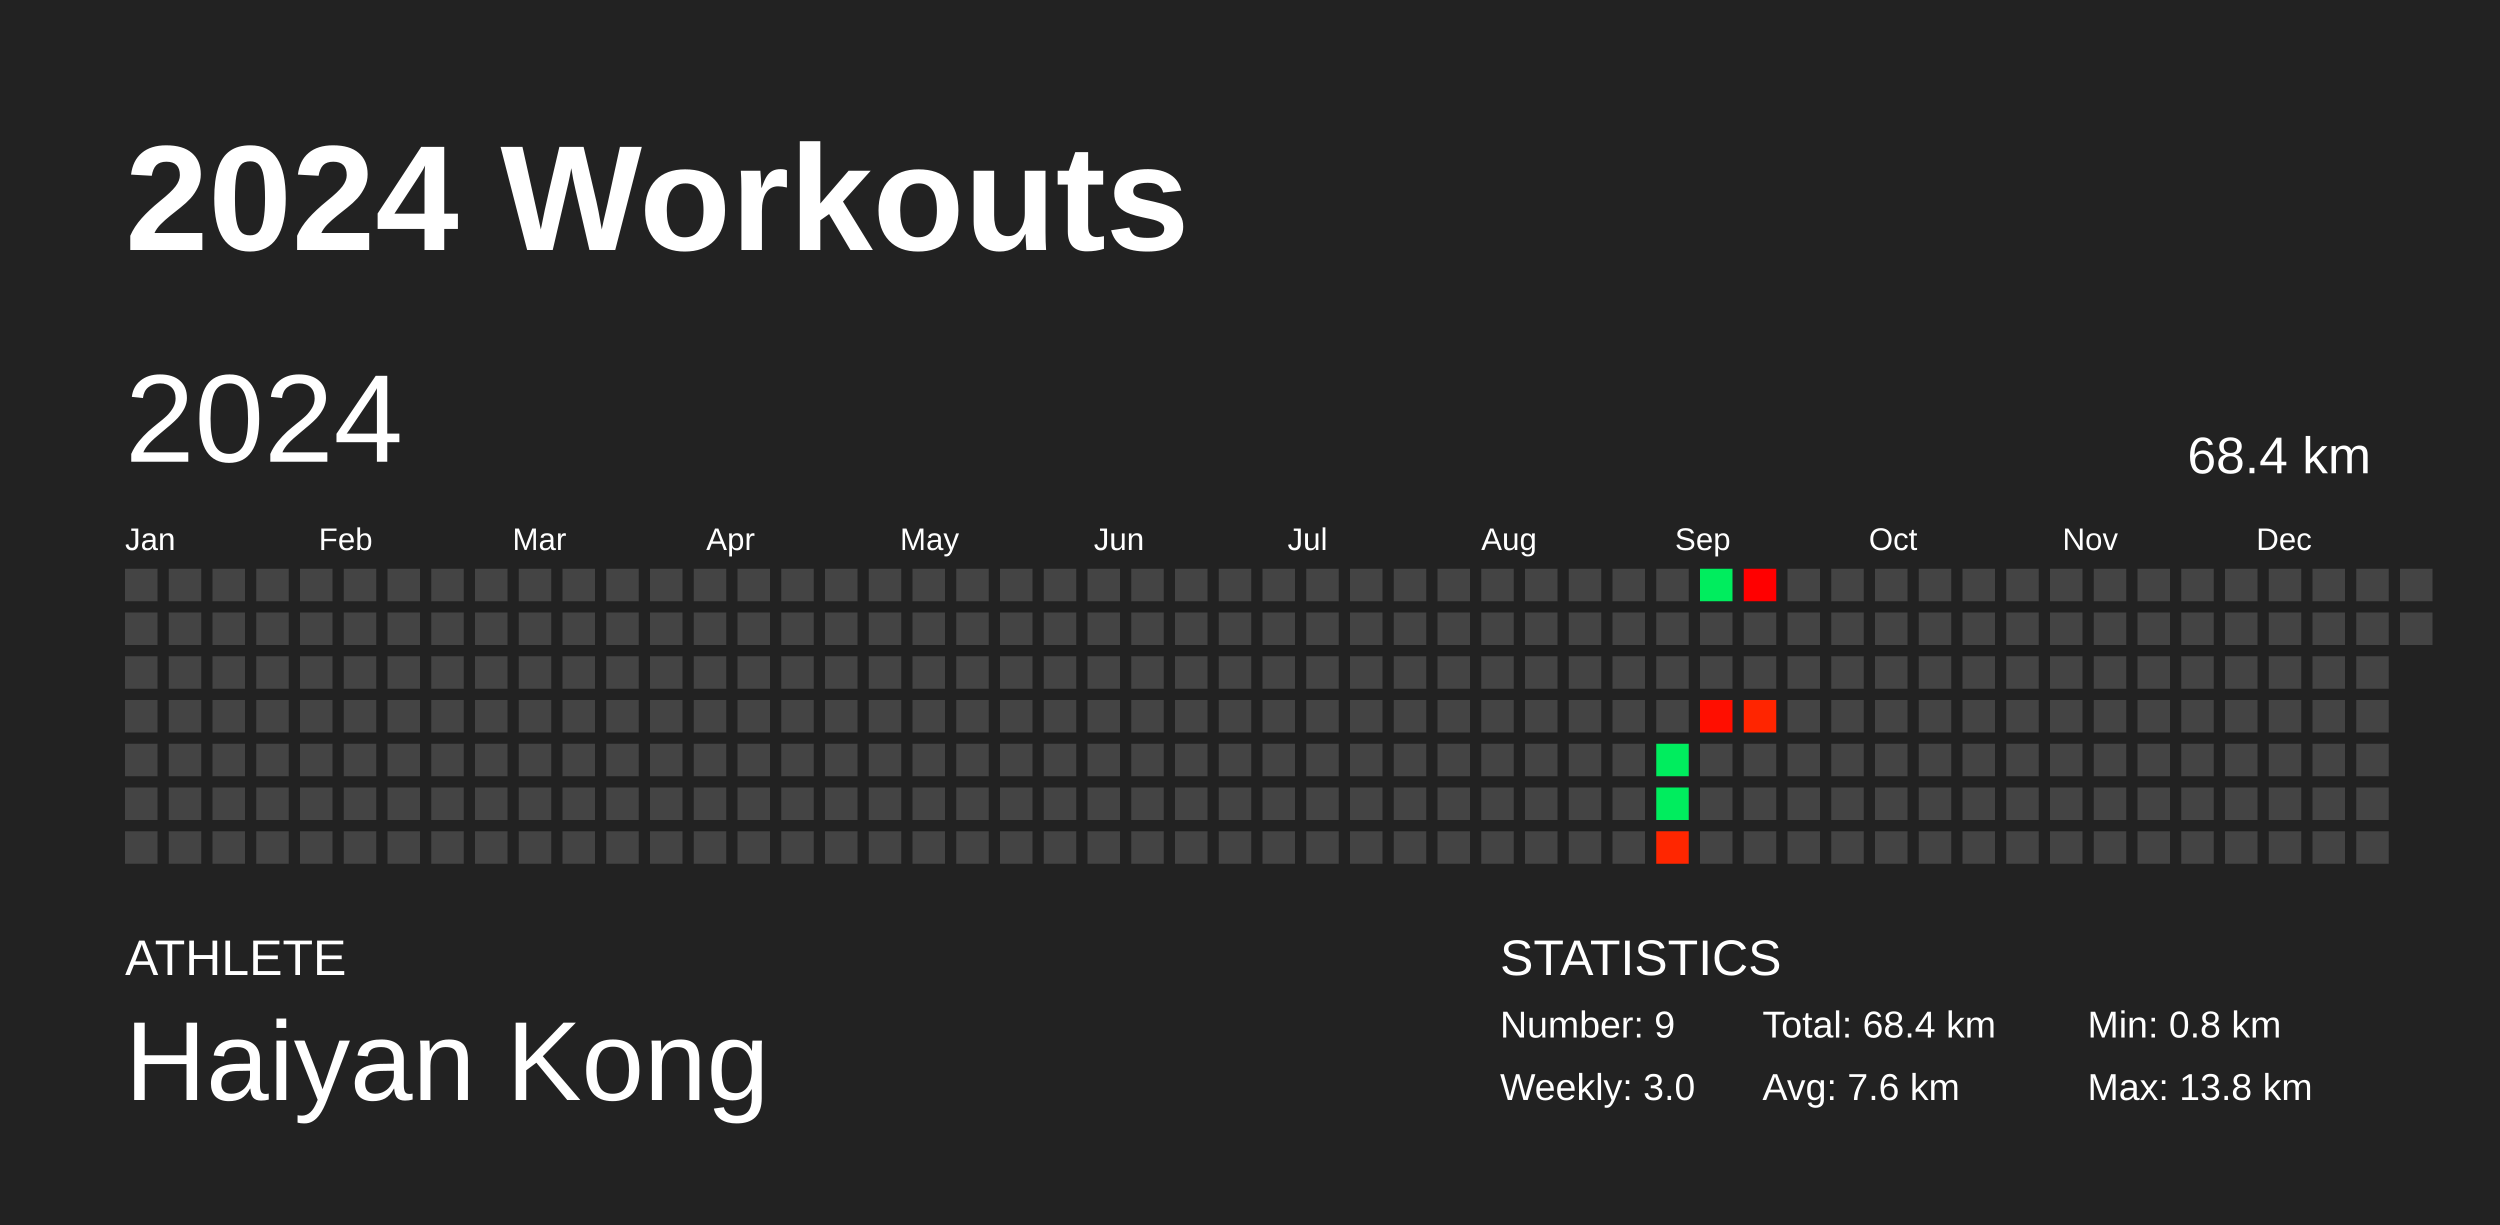
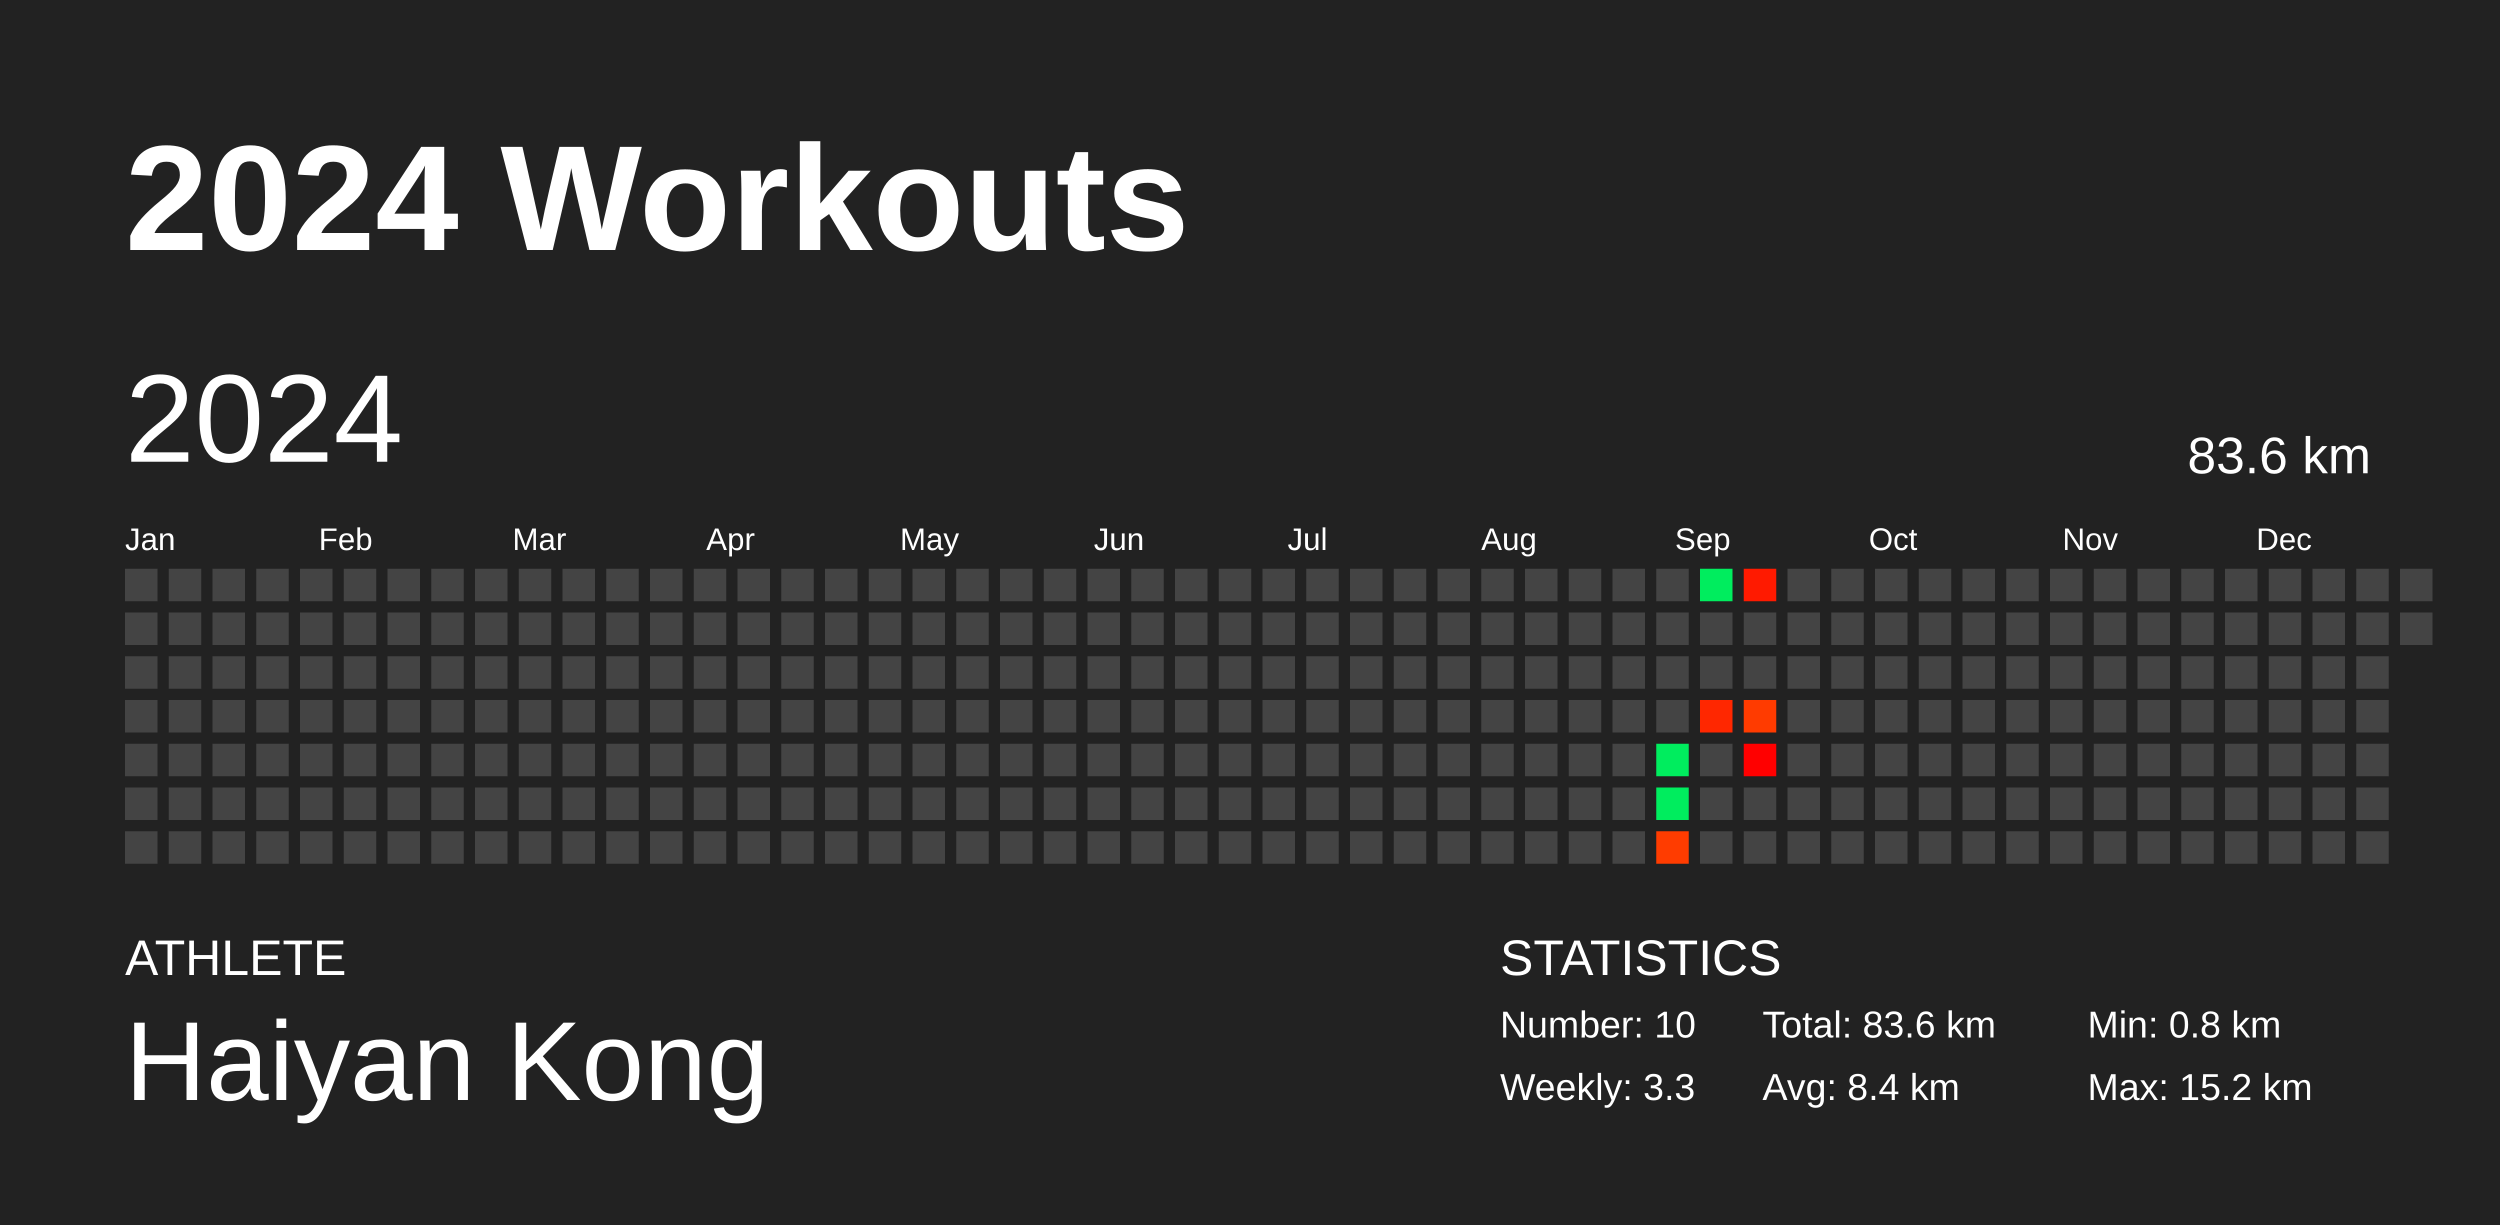
<svg xmlns="http://www.w3.org/2000/svg" baseProfile="full" height="98mm" version="1.1" viewBox="0,0,200,98" width="200mm">
  <defs />
  <rect fill="#222222" height="98" width="200" x="0" y="0" />
  <text fill="#FFFFFF" style="font-size:12px; font-family:Arial; font-weight:bold;" x="10" y="20">2024 Workouts</text>
  <text fill="#FFFFFF" style="font-size:4px; font-family:Arial" x="10" y="78">ATHLETE</text>
  <text fill="#FFFFFF" style="font-size:9px; font-family:Arial" x="10" y="88">Haiyan Kong</text>
  <text fill="#FFFFFF" style="font-size:4px; font-family:Arial" x="120" y="78">STATISTICS</text>
-   <text fill="#FFFFFF" style="font-size:3px; font-family:Arial" x="120" y="83">Number: 9</text>
-   <text fill="#FFFFFF" style="font-size:3px; font-family:Arial" x="120" y="88">Weekly: 3.0</text>
-   <text fill="#FFFFFF" style="font-size:3px; font-family:Arial" x="141" y="83">Total: 68.4 km</text>
-   <text fill="#FFFFFF" style="font-size:3px; font-family:Arial" x="141" y="88">Avg: 7.6 km</text>
+   <text fill="#FFFFFF" style="font-size:3px; font-family:Arial" x="120" y="83">Number: 10</text>
+   <text fill="#FFFFFF" style="font-size:3px; font-family:Arial" x="120" y="88">Weekly: 3.3</text>
+   <text fill="#FFFFFF" style="font-size:3px; font-family:Arial" x="141" y="83">Total: 83.6 km</text>
+   <text fill="#FFFFFF" style="font-size:3px; font-family:Arial" x="141" y="88">Avg: 8.4 km</text>
  <text fill="#FFFFFF" style="font-size:3px; font-family:Arial" x="167" y="83">Min: 0.8 km</text>
-   <text fill="#FFFFFF" style="font-size:3px; font-family:Arial" x="167" y="88">Max: 13.8 km</text>
+   <text fill="#FFFFFF" style="font-size:3px; font-family:Arial" x="167" y="88">Max: 15.2 km</text>
  <text dominant-baseline="hanging" fill="#FFFFFF" style="font-size:10.0px; font-family:Arial;" x="10" y="30">2024</text>
-   <text dominant-baseline="hanging" fill="#FFFFFF" style="font-size:4.125px; font-family:Arial;" x="175" y="35">68.4 km</text>
+   <text dominant-baseline="hanging" fill="#FFFFFF" style="font-size:4.125px; font-family:Arial;" x="175" y="35">83.6 km</text>
  <text fill="#FFFFFF" style="font-size:2.5px; font-family:Arial" x="10.0" y="44">Jan</text>
  <text fill="#FFFFFF" style="font-size:2.5px; font-family:Arial" x="25.5" y="44">Feb</text>
  <text fill="#FFFFFF" style="font-size:2.5px; font-family:Arial" x="41.0" y="44">Mar</text>
  <text fill="#FFFFFF" style="font-size:2.5px; font-family:Arial" x="56.5" y="44">Apr</text>
  <text fill="#FFFFFF" style="font-size:2.5px; font-family:Arial" x="72.0" y="44">May</text>
  <text fill="#FFFFFF" style="font-size:2.5px; font-family:Arial" x="87.5" y="44">Jun</text>
  <text fill="#FFFFFF" style="font-size:2.5px; font-family:Arial" x="103.0" y="44">Jul</text>
  <text fill="#FFFFFF" style="font-size:2.5px; font-family:Arial" x="118.5" y="44">Aug</text>
  <text fill="#FFFFFF" style="font-size:2.5px; font-family:Arial" x="134.0" y="44">Sep</text>
  <text fill="#FFFFFF" style="font-size:2.5px; font-family:Arial" x="149.5" y="44">Oct</text>
  <text fill="#FFFFFF" style="font-size:2.5px; font-family:Arial" x="165.0" y="44">Nov</text>
  <text fill="#FFFFFF" style="font-size:2.5px; font-family:Arial" x="180.5" y="44">Dec</text>
  <rect fill="#444444" height="2.6" width="2.6" x="10.0" y="45.5" />
  <rect fill="#444444" height="2.6" width="2.6" x="10.0" y="49.0" />
  <rect fill="#444444" height="2.6" width="2.6" x="10.0" y="52.5" />
  <rect fill="#444444" height="2.6" width="2.6" x="10.0" y="56.0" />
  <rect fill="#444444" height="2.6" width="2.6" x="10.0" y="59.5" />
  <rect fill="#444444" height="2.6" width="2.6" x="10.0" y="63.0" />
  <rect fill="#444444" height="2.6" width="2.6" x="10.0" y="66.5" />
  <rect fill="#444444" height="2.6" width="2.6" x="13.5" y="45.5" />
  <rect fill="#444444" height="2.6" width="2.6" x="13.5" y="49.0" />
  <rect fill="#444444" height="2.6" width="2.6" x="13.5" y="52.5" />
  <rect fill="#444444" height="2.6" width="2.6" x="13.5" y="56.0" />
  <rect fill="#444444" height="2.6" width="2.6" x="13.5" y="59.5" />
  <rect fill="#444444" height="2.6" width="2.6" x="13.5" y="63.0" />
  <rect fill="#444444" height="2.6" width="2.6" x="13.5" y="66.5" />
  <rect fill="#444444" height="2.6" width="2.6" x="17.0" y="45.5" />
  <rect fill="#444444" height="2.6" width="2.6" x="17.0" y="49.0" />
  <rect fill="#444444" height="2.6" width="2.6" x="17.0" y="52.5" />
  <rect fill="#444444" height="2.6" width="2.6" x="17.0" y="56.0" />
  <rect fill="#444444" height="2.6" width="2.6" x="17.0" y="59.5" />
  <rect fill="#444444" height="2.6" width="2.6" x="17.0" y="63.0" />
  <rect fill="#444444" height="2.6" width="2.6" x="17.0" y="66.5" />
  <rect fill="#444444" height="2.6" width="2.6" x="20.5" y="45.5" />
  <rect fill="#444444" height="2.6" width="2.6" x="20.5" y="49.0" />
  <rect fill="#444444" height="2.6" width="2.6" x="20.5" y="52.5" />
  <rect fill="#444444" height="2.6" width="2.6" x="20.5" y="56.0" />
  <rect fill="#444444" height="2.6" width="2.6" x="20.5" y="59.5" />
  <rect fill="#444444" height="2.6" width="2.6" x="20.5" y="63.0" />
  <rect fill="#444444" height="2.6" width="2.6" x="20.5" y="66.5" />
  <rect fill="#444444" height="2.6" width="2.6" x="24.0" y="45.5" />
  <rect fill="#444444" height="2.6" width="2.6" x="24.0" y="49.0" />
  <rect fill="#444444" height="2.6" width="2.6" x="24.0" y="52.5" />
  <rect fill="#444444" height="2.6" width="2.6" x="24.0" y="56.0" />
  <rect fill="#444444" height="2.6" width="2.6" x="24.0" y="59.5" />
  <rect fill="#444444" height="2.6" width="2.6" x="24.0" y="63.0" />
  <rect fill="#444444" height="2.6" width="2.6" x="24.0" y="66.5" />
  <rect fill="#444444" height="2.6" width="2.6" x="27.5" y="45.5" />
  <rect fill="#444444" height="2.6" width="2.6" x="27.5" y="49.0" />
  <rect fill="#444444" height="2.6" width="2.6" x="27.5" y="52.5" />
  <rect fill="#444444" height="2.6" width="2.6" x="27.5" y="56.0" />
  <rect fill="#444444" height="2.6" width="2.6" x="27.5" y="59.5" />
  <rect fill="#444444" height="2.6" width="2.6" x="27.5" y="63.0" />
  <rect fill="#444444" height="2.6" width="2.6" x="27.5" y="66.5" />
  <rect fill="#444444" height="2.6" width="2.6" x="31.0" y="45.5" />
  <rect fill="#444444" height="2.6" width="2.6" x="31.0" y="49.0" />
  <rect fill="#444444" height="2.6" width="2.6" x="31.0" y="52.5" />
  <rect fill="#444444" height="2.6" width="2.6" x="31.0" y="56.0" />
  <rect fill="#444444" height="2.6" width="2.6" x="31.0" y="59.5" />
  <rect fill="#444444" height="2.6" width="2.6" x="31.0" y="63.0" />
  <rect fill="#444444" height="2.6" width="2.6" x="31.0" y="66.5" />
  <rect fill="#444444" height="2.6" width="2.6" x="34.5" y="45.5" />
  <rect fill="#444444" height="2.6" width="2.6" x="34.5" y="49.0" />
  <rect fill="#444444" height="2.6" width="2.6" x="34.5" y="52.5" />
  <rect fill="#444444" height="2.6" width="2.6" x="34.5" y="56.0" />
  <rect fill="#444444" height="2.6" width="2.6" x="34.5" y="59.5" />
  <rect fill="#444444" height="2.6" width="2.6" x="34.5" y="63.0" />
  <rect fill="#444444" height="2.6" width="2.6" x="34.5" y="66.5" />
  <rect fill="#444444" height="2.6" width="2.6" x="38.0" y="45.5" />
  <rect fill="#444444" height="2.6" width="2.6" x="38.0" y="49.0" />
  <rect fill="#444444" height="2.6" width="2.6" x="38.0" y="52.5" />
  <rect fill="#444444" height="2.6" width="2.6" x="38.0" y="56.0" />
  <rect fill="#444444" height="2.6" width="2.6" x="38.0" y="59.5" />
  <rect fill="#444444" height="2.6" width="2.6" x="38.0" y="63.0" />
  <rect fill="#444444" height="2.6" width="2.6" x="38.0" y="66.5" />
  <rect fill="#444444" height="2.6" width="2.6" x="41.5" y="45.5" />
  <rect fill="#444444" height="2.6" width="2.6" x="41.5" y="49.0" />
  <rect fill="#444444" height="2.6" width="2.6" x="41.5" y="52.5" />
  <rect fill="#444444" height="2.6" width="2.6" x="41.5" y="56.0" />
  <rect fill="#444444" height="2.6" width="2.6" x="41.5" y="59.5" />
  <rect fill="#444444" height="2.6" width="2.6" x="41.5" y="63.0" />
  <rect fill="#444444" height="2.6" width="2.6" x="41.5" y="66.5" />
  <rect fill="#444444" height="2.6" width="2.6" x="45.0" y="45.5" />
  <rect fill="#444444" height="2.6" width="2.6" x="45.0" y="49.0" />
  <rect fill="#444444" height="2.6" width="2.6" x="45.0" y="52.5" />
  <rect fill="#444444" height="2.6" width="2.6" x="45.0" y="56.0" />
  <rect fill="#444444" height="2.6" width="2.6" x="45.0" y="59.5" />
  <rect fill="#444444" height="2.6" width="2.6" x="45.0" y="63.0" />
  <rect fill="#444444" height="2.6" width="2.6" x="45.0" y="66.5" />
  <rect fill="#444444" height="2.6" width="2.6" x="48.5" y="45.5" />
  <rect fill="#444444" height="2.6" width="2.6" x="48.5" y="49.0" />
  <rect fill="#444444" height="2.6" width="2.6" x="48.5" y="52.5" />
  <rect fill="#444444" height="2.6" width="2.6" x="48.5" y="56.0" />
  <rect fill="#444444" height="2.6" width="2.6" x="48.5" y="59.5" />
  <rect fill="#444444" height="2.6" width="2.6" x="48.5" y="63.0" />
  <rect fill="#444444" height="2.6" width="2.6" x="48.5" y="66.5" />
  <rect fill="#444444" height="2.6" width="2.6" x="52.0" y="45.5" />
  <rect fill="#444444" height="2.6" width="2.6" x="52.0" y="49.0" />
  <rect fill="#444444" height="2.6" width="2.6" x="52.0" y="52.5" />
  <rect fill="#444444" height="2.6" width="2.6" x="52.0" y="56.0" />
  <rect fill="#444444" height="2.6" width="2.6" x="52.0" y="59.5" />
  <rect fill="#444444" height="2.6" width="2.6" x="52.0" y="63.0" />
  <rect fill="#444444" height="2.6" width="2.6" x="52.0" y="66.5" />
  <rect fill="#444444" height="2.6" width="2.6" x="55.5" y="45.5" />
  <rect fill="#444444" height="2.6" width="2.6" x="55.5" y="49.0" />
  <rect fill="#444444" height="2.6" width="2.6" x="55.5" y="52.5" />
  <rect fill="#444444" height="2.6" width="2.6" x="55.5" y="56.0" />
  <rect fill="#444444" height="2.6" width="2.6" x="55.5" y="59.5" />
  <rect fill="#444444" height="2.6" width="2.6" x="55.5" y="63.0" />
  <rect fill="#444444" height="2.6" width="2.6" x="55.5" y="66.5" />
  <rect fill="#444444" height="2.6" width="2.6" x="59.0" y="45.5" />
  <rect fill="#444444" height="2.6" width="2.6" x="59.0" y="49.0" />
  <rect fill="#444444" height="2.6" width="2.6" x="59.0" y="52.5" />
  <rect fill="#444444" height="2.6" width="2.6" x="59.0" y="56.0" />
  <rect fill="#444444" height="2.6" width="2.6" x="59.0" y="59.5" />
  <rect fill="#444444" height="2.6" width="2.6" x="59.0" y="63.0" />
  <rect fill="#444444" height="2.6" width="2.6" x="59.0" y="66.5" />
  <rect fill="#444444" height="2.6" width="2.6" x="62.5" y="45.5" />
  <rect fill="#444444" height="2.6" width="2.6" x="62.5" y="49.0" />
  <rect fill="#444444" height="2.6" width="2.6" x="62.5" y="52.5" />
  <rect fill="#444444" height="2.6" width="2.6" x="62.5" y="56.0" />
  <rect fill="#444444" height="2.6" width="2.6" x="62.5" y="59.5" />
  <rect fill="#444444" height="2.6" width="2.6" x="62.5" y="63.0" />
  <rect fill="#444444" height="2.6" width="2.6" x="62.5" y="66.5" />
  <rect fill="#444444" height="2.6" width="2.6" x="66.0" y="45.5" />
  <rect fill="#444444" height="2.6" width="2.6" x="66.0" y="49.0" />
  <rect fill="#444444" height="2.6" width="2.6" x="66.0" y="52.5" />
  <rect fill="#444444" height="2.6" width="2.6" x="66.0" y="56.0" />
  <rect fill="#444444" height="2.6" width="2.6" x="66.0" y="59.5" />
  <rect fill="#444444" height="2.6" width="2.6" x="66.0" y="63.0" />
  <rect fill="#444444" height="2.6" width="2.6" x="66.0" y="66.5" />
  <rect fill="#444444" height="2.6" width="2.6" x="69.5" y="45.5" />
  <rect fill="#444444" height="2.6" width="2.6" x="69.5" y="49.0" />
  <rect fill="#444444" height="2.6" width="2.6" x="69.5" y="52.5" />
  <rect fill="#444444" height="2.6" width="2.6" x="69.5" y="56.0" />
  <rect fill="#444444" height="2.6" width="2.6" x="69.5" y="59.5" />
  <rect fill="#444444" height="2.6" width="2.6" x="69.5" y="63.0" />
  <rect fill="#444444" height="2.6" width="2.6" x="69.5" y="66.5" />
  <rect fill="#444444" height="2.6" width="2.6" x="73.0" y="45.5" />
  <rect fill="#444444" height="2.6" width="2.6" x="73.0" y="49.0" />
  <rect fill="#444444" height="2.6" width="2.6" x="73.0" y="52.5" />
  <rect fill="#444444" height="2.6" width="2.6" x="73.0" y="56.0" />
  <rect fill="#444444" height="2.6" width="2.6" x="73.0" y="59.5" />
  <rect fill="#444444" height="2.6" width="2.6" x="73.0" y="63.0" />
  <rect fill="#444444" height="2.6" width="2.6" x="73.0" y="66.5" />
  <rect fill="#444444" height="2.6" width="2.6" x="76.5" y="45.5" />
  <rect fill="#444444" height="2.6" width="2.6" x="76.5" y="49.0" />
  <rect fill="#444444" height="2.6" width="2.6" x="76.5" y="52.5" />
  <rect fill="#444444" height="2.6" width="2.6" x="76.5" y="56.0" />
  <rect fill="#444444" height="2.6" width="2.6" x="76.5" y="59.5" />
  <rect fill="#444444" height="2.6" width="2.6" x="76.5" y="63.0" />
  <rect fill="#444444" height="2.6" width="2.6" x="76.5" y="66.5" />
  <rect fill="#444444" height="2.6" width="2.6" x="80.0" y="45.5" />
  <rect fill="#444444" height="2.6" width="2.6" x="80.0" y="49.0" />
  <rect fill="#444444" height="2.6" width="2.6" x="80.0" y="52.5" />
  <rect fill="#444444" height="2.6" width="2.6" x="80.0" y="56.0" />
  <rect fill="#444444" height="2.6" width="2.6" x="80.0" y="59.5" />
  <rect fill="#444444" height="2.6" width="2.6" x="80.0" y="63.0" />
  <rect fill="#444444" height="2.6" width="2.6" x="80.0" y="66.5" />
  <rect fill="#444444" height="2.6" width="2.6" x="83.5" y="45.5" />
  <rect fill="#444444" height="2.6" width="2.6" x="83.5" y="49.0" />
  <rect fill="#444444" height="2.6" width="2.6" x="83.5" y="52.5" />
  <rect fill="#444444" height="2.6" width="2.6" x="83.5" y="56.0" />
  <rect fill="#444444" height="2.6" width="2.6" x="83.5" y="59.5" />
  <rect fill="#444444" height="2.6" width="2.6" x="83.5" y="63.0" />
  <rect fill="#444444" height="2.6" width="2.6" x="83.5" y="66.5" />
  <rect fill="#444444" height="2.6" width="2.6" x="87.0" y="45.5" />
  <rect fill="#444444" height="2.6" width="2.6" x="87.0" y="49.0" />
  <rect fill="#444444" height="2.6" width="2.6" x="87.0" y="52.5" />
  <rect fill="#444444" height="2.6" width="2.6" x="87.0" y="56.0" />
  <rect fill="#444444" height="2.6" width="2.6" x="87.0" y="59.5" />
  <rect fill="#444444" height="2.6" width="2.6" x="87.0" y="63.0" />
  <rect fill="#444444" height="2.6" width="2.6" x="87.0" y="66.5" />
  <rect fill="#444444" height="2.6" width="2.6" x="90.5" y="45.5" />
  <rect fill="#444444" height="2.6" width="2.6" x="90.5" y="49.0" />
  <rect fill="#444444" height="2.6" width="2.6" x="90.5" y="52.5" />
  <rect fill="#444444" height="2.6" width="2.6" x="90.5" y="56.0" />
  <rect fill="#444444" height="2.6" width="2.6" x="90.5" y="59.5" />
  <rect fill="#444444" height="2.6" width="2.6" x="90.5" y="63.0" />
  <rect fill="#444444" height="2.6" width="2.6" x="90.5" y="66.5" />
  <rect fill="#444444" height="2.6" width="2.6" x="94.0" y="45.5" />
  <rect fill="#444444" height="2.6" width="2.6" x="94.0" y="49.0" />
  <rect fill="#444444" height="2.6" width="2.6" x="94.0" y="52.5" />
  <rect fill="#444444" height="2.6" width="2.6" x="94.0" y="56.0" />
  <rect fill="#444444" height="2.6" width="2.6" x="94.0" y="59.5" />
  <rect fill="#444444" height="2.6" width="2.6" x="94.0" y="63.0" />
  <rect fill="#444444" height="2.6" width="2.6" x="94.0" y="66.5" />
  <rect fill="#444444" height="2.6" width="2.6" x="97.5" y="45.5" />
  <rect fill="#444444" height="2.6" width="2.6" x="97.5" y="49.0" />
  <rect fill="#444444" height="2.6" width="2.6" x="97.5" y="52.5" />
  <rect fill="#444444" height="2.6" width="2.6" x="97.5" y="56.0" />
  <rect fill="#444444" height="2.6" width="2.6" x="97.5" y="59.5" />
  <rect fill="#444444" height="2.6" width="2.6" x="97.5" y="63.0" />
  <rect fill="#444444" height="2.6" width="2.6" x="97.5" y="66.5" />
  <rect fill="#444444" height="2.6" width="2.6" x="101.0" y="45.5" />
  <rect fill="#444444" height="2.6" width="2.6" x="101.0" y="49.0" />
  <rect fill="#444444" height="2.6" width="2.6" x="101.0" y="52.5" />
  <rect fill="#444444" height="2.6" width="2.6" x="101.0" y="56.0" />
  <rect fill="#444444" height="2.6" width="2.6" x="101.0" y="59.5" />
  <rect fill="#444444" height="2.6" width="2.6" x="101.0" y="63.0" />
  <rect fill="#444444" height="2.6" width="2.6" x="101.0" y="66.5" />
  <rect fill="#444444" height="2.6" width="2.6" x="104.5" y="45.5" />
  <rect fill="#444444" height="2.6" width="2.6" x="104.5" y="49.0" />
  <rect fill="#444444" height="2.6" width="2.6" x="104.5" y="52.5" />
  <rect fill="#444444" height="2.6" width="2.6" x="104.5" y="56.0" />
  <rect fill="#444444" height="2.6" width="2.6" x="104.5" y="59.5" />
  <rect fill="#444444" height="2.6" width="2.6" x="104.5" y="63.0" />
  <rect fill="#444444" height="2.6" width="2.6" x="104.5" y="66.5" />
  <rect fill="#444444" height="2.6" width="2.6" x="108.0" y="45.5" />
  <rect fill="#444444" height="2.6" width="2.6" x="108.0" y="49.0" />
  <rect fill="#444444" height="2.6" width="2.6" x="108.0" y="52.5" />
  <rect fill="#444444" height="2.6" width="2.6" x="108.0" y="56.0" />
  <rect fill="#444444" height="2.6" width="2.6" x="108.0" y="59.5" />
  <rect fill="#444444" height="2.6" width="2.6" x="108.0" y="63.0" />
  <rect fill="#444444" height="2.6" width="2.6" x="108.0" y="66.5" />
  <rect fill="#444444" height="2.6" width="2.6" x="111.5" y="45.5" />
  <rect fill="#444444" height="2.6" width="2.6" x="111.5" y="49.0" />
  <rect fill="#444444" height="2.6" width="2.6" x="111.5" y="52.5" />
  <rect fill="#444444" height="2.6" width="2.6" x="111.5" y="56.0" />
  <rect fill="#444444" height="2.6" width="2.6" x="111.5" y="59.5" />
  <rect fill="#444444" height="2.6" width="2.6" x="111.5" y="63.0" />
  <rect fill="#444444" height="2.6" width="2.6" x="111.5" y="66.5" />
  <rect fill="#444444" height="2.6" width="2.6" x="115.0" y="45.5" />
  <rect fill="#444444" height="2.6" width="2.6" x="115.0" y="49.0" />
  <rect fill="#444444" height="2.6" width="2.6" x="115.0" y="52.5" />
  <rect fill="#444444" height="2.6" width="2.6" x="115.0" y="56.0" />
  <rect fill="#444444" height="2.6" width="2.6" x="115.0" y="59.5" />
  <rect fill="#444444" height="2.6" width="2.6" x="115.0" y="63.0" />
  <rect fill="#444444" height="2.6" width="2.6" x="115.0" y="66.5" />
  <rect fill="#444444" height="2.6" width="2.6" x="118.5" y="45.5" />
  <rect fill="#444444" height="2.6" width="2.6" x="118.5" y="49.0" />
  <rect fill="#444444" height="2.6" width="2.6" x="118.5" y="52.5" />
  <rect fill="#444444" height="2.6" width="2.6" x="118.5" y="56.0" />
  <rect fill="#444444" height="2.6" width="2.6" x="118.5" y="59.5" />
  <rect fill="#444444" height="2.6" width="2.6" x="118.5" y="63.0" />
  <rect fill="#444444" height="2.6" width="2.6" x="118.5" y="66.5" />
  <rect fill="#444444" height="2.6" width="2.6" x="122.0" y="45.5" />
  <rect fill="#444444" height="2.6" width="2.6" x="122.0" y="49.0" />
  <rect fill="#444444" height="2.6" width="2.6" x="122.0" y="52.5" />
  <rect fill="#444444" height="2.6" width="2.6" x="122.0" y="56.0" />
  <rect fill="#444444" height="2.6" width="2.6" x="122.0" y="59.5" />
  <rect fill="#444444" height="2.6" width="2.6" x="122.0" y="63.0" />
  <rect fill="#444444" height="2.6" width="2.6" x="122.0" y="66.5" />
  <rect fill="#444444" height="2.6" width="2.6" x="125.5" y="45.5" />
  <rect fill="#444444" height="2.6" width="2.6" x="125.5" y="49.0" />
  <rect fill="#444444" height="2.6" width="2.6" x="125.5" y="52.5" />
  <rect fill="#444444" height="2.6" width="2.6" x="125.5" y="56.0" />
  <rect fill="#444444" height="2.6" width="2.6" x="125.5" y="59.5" />
  <rect fill="#444444" height="2.6" width="2.6" x="125.5" y="63.0" />
  <rect fill="#444444" height="2.6" width="2.6" x="125.5" y="66.5" />
  <rect fill="#444444" height="2.6" width="2.6" x="129.0" y="45.5" />
  <rect fill="#444444" height="2.6" width="2.6" x="129.0" y="49.0" />
  <rect fill="#444444" height="2.6" width="2.6" x="129.0" y="52.5" />
  <rect fill="#444444" height="2.6" width="2.6" x="129.0" y="56.0" />
  <rect fill="#444444" height="2.6" width="2.6" x="129.0" y="59.5" />
  <rect fill="#444444" height="2.6" width="2.6" x="129.0" y="63.0" />
  <rect fill="#444444" height="2.6" width="2.6" x="129.0" y="66.5" />
  <rect fill="#444444" height="2.6" width="2.6" x="132.5" y="45.5" />
  <rect fill="#444444" height="2.6" width="2.6" x="132.5" y="49.0" />
  <rect fill="#444444" height="2.6" width="2.6" x="132.5" y="52.5" />
  <rect fill="#444444" height="2.6" width="2.6" x="132.5" y="56.0" />
  <rect fill="#00ed5e" height="2.6" width="2.6" x="132.5" y="59.5" />
  <rect fill="#00ed5e" height="2.6" width="2.6" x="132.5" y="63.0" />
-   <rect fill="#ff2600" height="2.6" width="2.6" x="132.5" y="66.5" />
+   <rect fill="#ff3c00" height="2.6" width="2.6" x="132.5" y="66.5" />
  <rect fill="#00ed5e" height="2.6" width="2.6" x="136.0" y="45.5" />
  <rect fill="#444444" height="2.6" width="2.6" x="136.0" y="49.0" />
  <rect fill="#444444" height="2.6" width="2.6" x="136.0" y="52.5" />
-   <rect fill="#ff0e00" height="2.6" width="2.6" x="136.0" y="56.0" />
+   <rect fill="#ff2700" height="2.6" width="2.6" x="136.0" y="56.0" />
  <rect fill="#444444" height="2.6" width="2.6" x="136.0" y="59.5" />
  <rect fill="#444444" height="2.6" width="2.6" x="136.0" y="63.0" />
  <rect fill="#444444" height="2.6" width="2.6" x="136.0" y="66.5" />
-   <rect fill="#ff0000" height="2.6" width="2.6" x="139.5" y="45.5" />
+   <rect fill="#ff1a00" height="2.6" width="2.6" x="139.5" y="45.5" />
  <rect fill="#444444" height="2.6" width="2.6" x="139.5" y="49.0" />
  <rect fill="#444444" height="2.6" width="2.6" x="139.5" y="52.5" />
-   <rect fill="#ff2500" height="2.6" width="2.6" x="139.5" y="56.0" />
-   <rect fill="#444444" height="2.6" width="2.6" x="139.5" y="59.5" />
+   <rect fill="#ff3b00" height="2.6" width="2.6" x="139.5" y="56.0" />
+   <rect fill="#ff0000" height="2.6" width="2.6" x="139.5" y="59.5" />
  <rect fill="#444444" height="2.6" width="2.6" x="139.5" y="63.0" />
  <rect fill="#444444" height="2.6" width="2.6" x="139.5" y="66.5" />
  <rect fill="#444444" height="2.6" width="2.6" x="143.0" y="45.5" />
  <rect fill="#444444" height="2.6" width="2.6" x="143.0" y="49.0" />
  <rect fill="#444444" height="2.6" width="2.6" x="143.0" y="52.5" />
  <rect fill="#444444" height="2.6" width="2.6" x="143.0" y="56.0" />
  <rect fill="#444444" height="2.6" width="2.6" x="143.0" y="59.5" />
  <rect fill="#444444" height="2.6" width="2.6" x="143.0" y="63.0" />
  <rect fill="#444444" height="2.6" width="2.6" x="143.0" y="66.5" />
  <rect fill="#444444" height="2.6" width="2.6" x="146.5" y="45.5" />
  <rect fill="#444444" height="2.6" width="2.6" x="146.5" y="49.0" />
  <rect fill="#444444" height="2.6" width="2.6" x="146.5" y="52.5" />
  <rect fill="#444444" height="2.6" width="2.6" x="146.5" y="56.0" />
  <rect fill="#444444" height="2.6" width="2.6" x="146.5" y="59.5" />
  <rect fill="#444444" height="2.6" width="2.6" x="146.5" y="63.0" />
  <rect fill="#444444" height="2.6" width="2.6" x="146.5" y="66.5" />
  <rect fill="#444444" height="2.6" width="2.6" x="150.0" y="45.5" />
  <rect fill="#444444" height="2.6" width="2.6" x="150.0" y="49.0" />
  <rect fill="#444444" height="2.6" width="2.6" x="150.0" y="52.5" />
  <rect fill="#444444" height="2.6" width="2.6" x="150.0" y="56.0" />
  <rect fill="#444444" height="2.6" width="2.6" x="150.0" y="59.5" />
  <rect fill="#444444" height="2.6" width="2.6" x="150.0" y="63.0" />
  <rect fill="#444444" height="2.6" width="2.6" x="150.0" y="66.5" />
  <rect fill="#444444" height="2.6" width="2.6" x="153.5" y="45.5" />
  <rect fill="#444444" height="2.6" width="2.6" x="153.5" y="49.0" />
  <rect fill="#444444" height="2.6" width="2.6" x="153.5" y="52.5" />
  <rect fill="#444444" height="2.6" width="2.6" x="153.5" y="56.0" />
  <rect fill="#444444" height="2.6" width="2.6" x="153.5" y="59.5" />
  <rect fill="#444444" height="2.6" width="2.6" x="153.5" y="63.0" />
  <rect fill="#444444" height="2.6" width="2.6" x="153.5" y="66.5" />
  <rect fill="#444444" height="2.6" width="2.6" x="157.0" y="45.5" />
  <rect fill="#444444" height="2.6" width="2.6" x="157.0" y="49.0" />
  <rect fill="#444444" height="2.6" width="2.6" x="157.0" y="52.5" />
  <rect fill="#444444" height="2.6" width="2.6" x="157.0" y="56.0" />
  <rect fill="#444444" height="2.6" width="2.6" x="157.0" y="59.5" />
  <rect fill="#444444" height="2.6" width="2.6" x="157.0" y="63.0" />
  <rect fill="#444444" height="2.6" width="2.6" x="157.0" y="66.5" />
  <rect fill="#444444" height="2.6" width="2.6" x="160.5" y="45.5" />
  <rect fill="#444444" height="2.6" width="2.6" x="160.5" y="49.0" />
  <rect fill="#444444" height="2.6" width="2.6" x="160.5" y="52.5" />
  <rect fill="#444444" height="2.6" width="2.6" x="160.5" y="56.0" />
  <rect fill="#444444" height="2.6" width="2.6" x="160.5" y="59.5" />
  <rect fill="#444444" height="2.6" width="2.6" x="160.5" y="63.0" />
  <rect fill="#444444" height="2.6" width="2.6" x="160.5" y="66.5" />
  <rect fill="#444444" height="2.6" width="2.6" x="164.0" y="45.5" />
  <rect fill="#444444" height="2.6" width="2.6" x="164.0" y="49.0" />
  <rect fill="#444444" height="2.6" width="2.6" x="164.0" y="52.5" />
  <rect fill="#444444" height="2.6" width="2.6" x="164.0" y="56.0" />
  <rect fill="#444444" height="2.6" width="2.6" x="164.0" y="59.5" />
  <rect fill="#444444" height="2.6" width="2.6" x="164.0" y="63.0" />
  <rect fill="#444444" height="2.6" width="2.6" x="164.0" y="66.5" />
  <rect fill="#444444" height="2.6" width="2.6" x="167.5" y="45.5" />
  <rect fill="#444444" height="2.6" width="2.6" x="167.5" y="49.0" />
  <rect fill="#444444" height="2.6" width="2.6" x="167.5" y="52.5" />
  <rect fill="#444444" height="2.6" width="2.6" x="167.5" y="56.0" />
  <rect fill="#444444" height="2.6" width="2.6" x="167.5" y="59.5" />
  <rect fill="#444444" height="2.6" width="2.6" x="167.5" y="63.0" />
  <rect fill="#444444" height="2.6" width="2.6" x="167.5" y="66.5" />
  <rect fill="#444444" height="2.6" width="2.6" x="171.0" y="45.5" />
  <rect fill="#444444" height="2.6" width="2.6" x="171.0" y="49.0" />
  <rect fill="#444444" height="2.6" width="2.6" x="171.0" y="52.5" />
  <rect fill="#444444" height="2.6" width="2.6" x="171.0" y="56.0" />
  <rect fill="#444444" height="2.6" width="2.6" x="171.0" y="59.5" />
  <rect fill="#444444" height="2.6" width="2.6" x="171.0" y="63.0" />
  <rect fill="#444444" height="2.6" width="2.6" x="171.0" y="66.5" />
  <rect fill="#444444" height="2.6" width="2.6" x="174.5" y="45.5" />
  <rect fill="#444444" height="2.6" width="2.6" x="174.5" y="49.0" />
  <rect fill="#444444" height="2.6" width="2.6" x="174.5" y="52.5" />
  <rect fill="#444444" height="2.6" width="2.6" x="174.5" y="56.0" />
  <rect fill="#444444" height="2.6" width="2.6" x="174.5" y="59.5" />
  <rect fill="#444444" height="2.6" width="2.6" x="174.5" y="63.0" />
  <rect fill="#444444" height="2.6" width="2.6" x="174.5" y="66.5" />
  <rect fill="#444444" height="2.6" width="2.6" x="178.0" y="45.5" />
  <rect fill="#444444" height="2.6" width="2.6" x="178.0" y="49.0" />
  <rect fill="#444444" height="2.6" width="2.6" x="178.0" y="52.5" />
  <rect fill="#444444" height="2.6" width="2.6" x="178.0" y="56.0" />
  <rect fill="#444444" height="2.6" width="2.6" x="178.0" y="59.5" />
  <rect fill="#444444" height="2.6" width="2.6" x="178.0" y="63.0" />
  <rect fill="#444444" height="2.6" width="2.6" x="178.0" y="66.5" />
  <rect fill="#444444" height="2.6" width="2.6" x="181.5" y="45.5" />
  <rect fill="#444444" height="2.6" width="2.6" x="181.5" y="49.0" />
  <rect fill="#444444" height="2.6" width="2.6" x="181.5" y="52.5" />
  <rect fill="#444444" height="2.6" width="2.6" x="181.5" y="56.0" />
  <rect fill="#444444" height="2.6" width="2.6" x="181.5" y="59.5" />
  <rect fill="#444444" height="2.6" width="2.6" x="181.5" y="63.0" />
  <rect fill="#444444" height="2.6" width="2.6" x="181.5" y="66.5" />
  <rect fill="#444444" height="2.6" width="2.6" x="185.0" y="45.5" />
  <rect fill="#444444" height="2.6" width="2.6" x="185.0" y="49.0" />
  <rect fill="#444444" height="2.6" width="2.6" x="185.0" y="52.5" />
  <rect fill="#444444" height="2.6" width="2.6" x="185.0" y="56.0" />
  <rect fill="#444444" height="2.6" width="2.6" x="185.0" y="59.5" />
  <rect fill="#444444" height="2.6" width="2.6" x="185.0" y="63.0" />
  <rect fill="#444444" height="2.6" width="2.6" x="185.0" y="66.5" />
  <rect fill="#444444" height="2.6" width="2.6" x="188.5" y="45.5" />
  <rect fill="#444444" height="2.6" width="2.6" x="188.5" y="49.0" />
  <rect fill="#444444" height="2.6" width="2.6" x="188.5" y="52.5" />
  <rect fill="#444444" height="2.6" width="2.6" x="188.5" y="56.0" />
  <rect fill="#444444" height="2.6" width="2.6" x="188.5" y="59.5" />
  <rect fill="#444444" height="2.6" width="2.6" x="188.5" y="63.0" />
  <rect fill="#444444" height="2.6" width="2.6" x="188.5" y="66.5" />
  <rect fill="#444444" height="2.6" width="2.6" x="192.0" y="45.5" />
  <rect fill="#444444" height="2.6" width="2.6" x="192.0" y="49.0" />
</svg>
